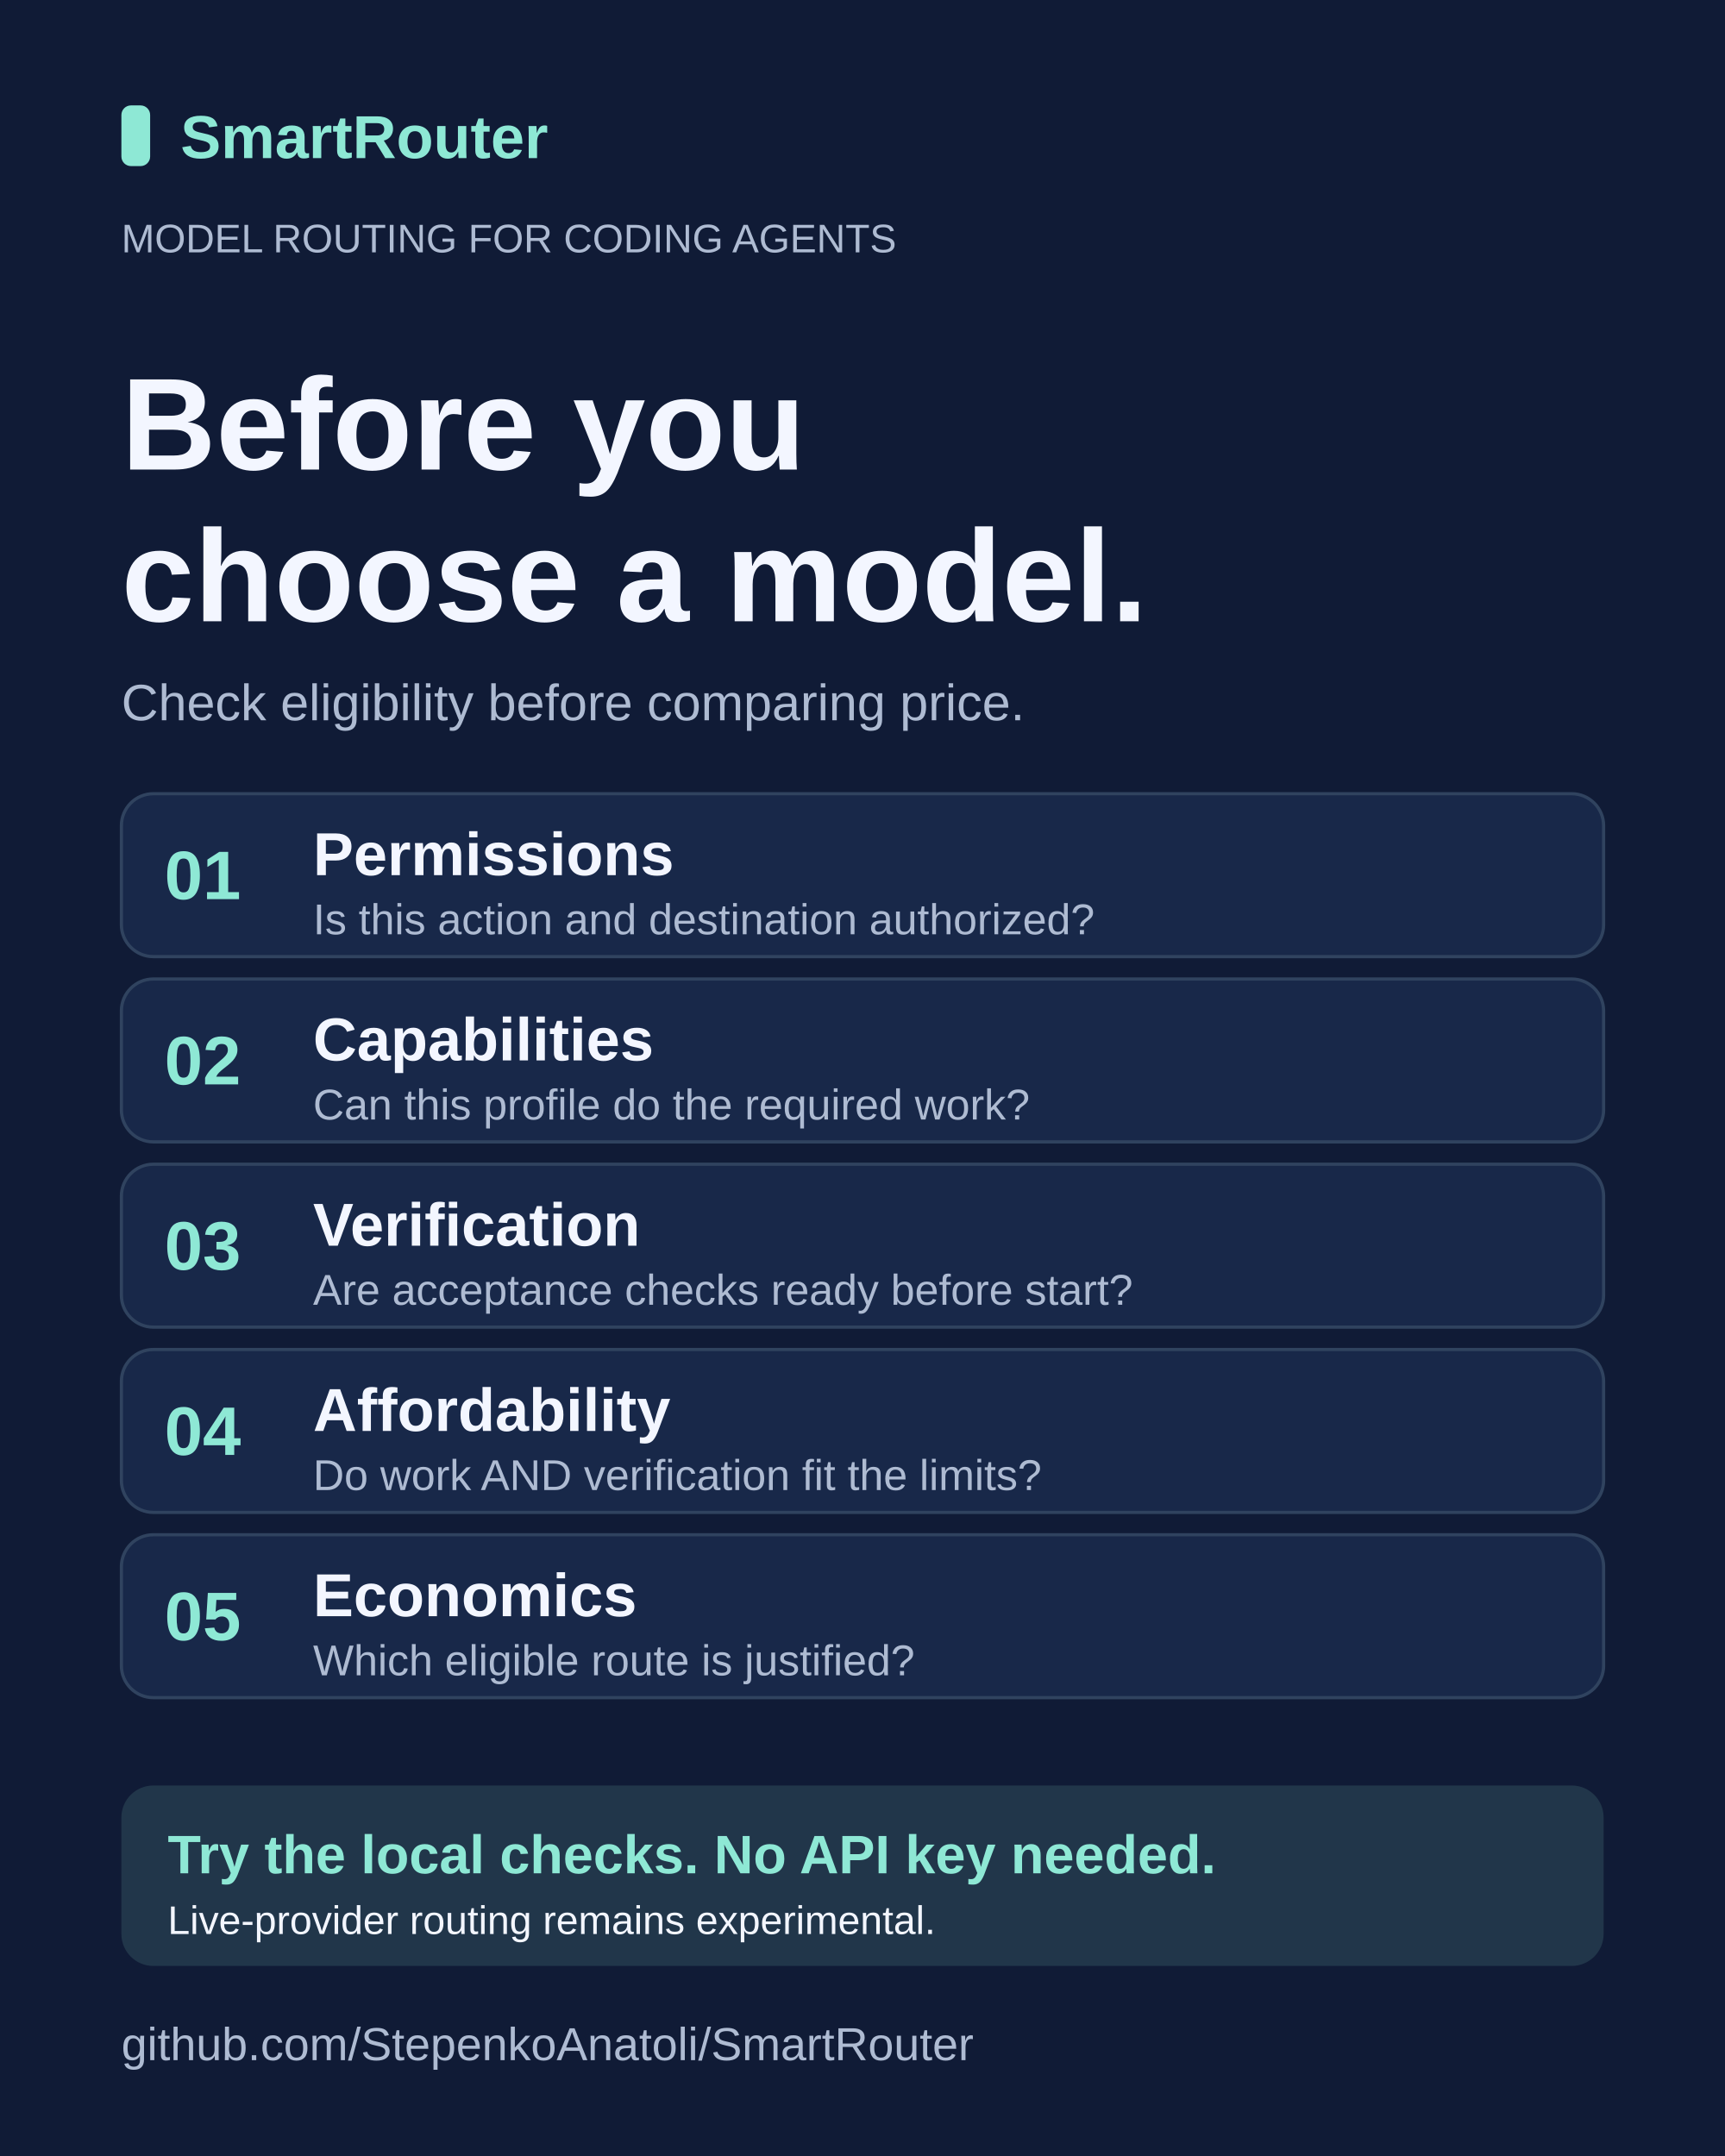
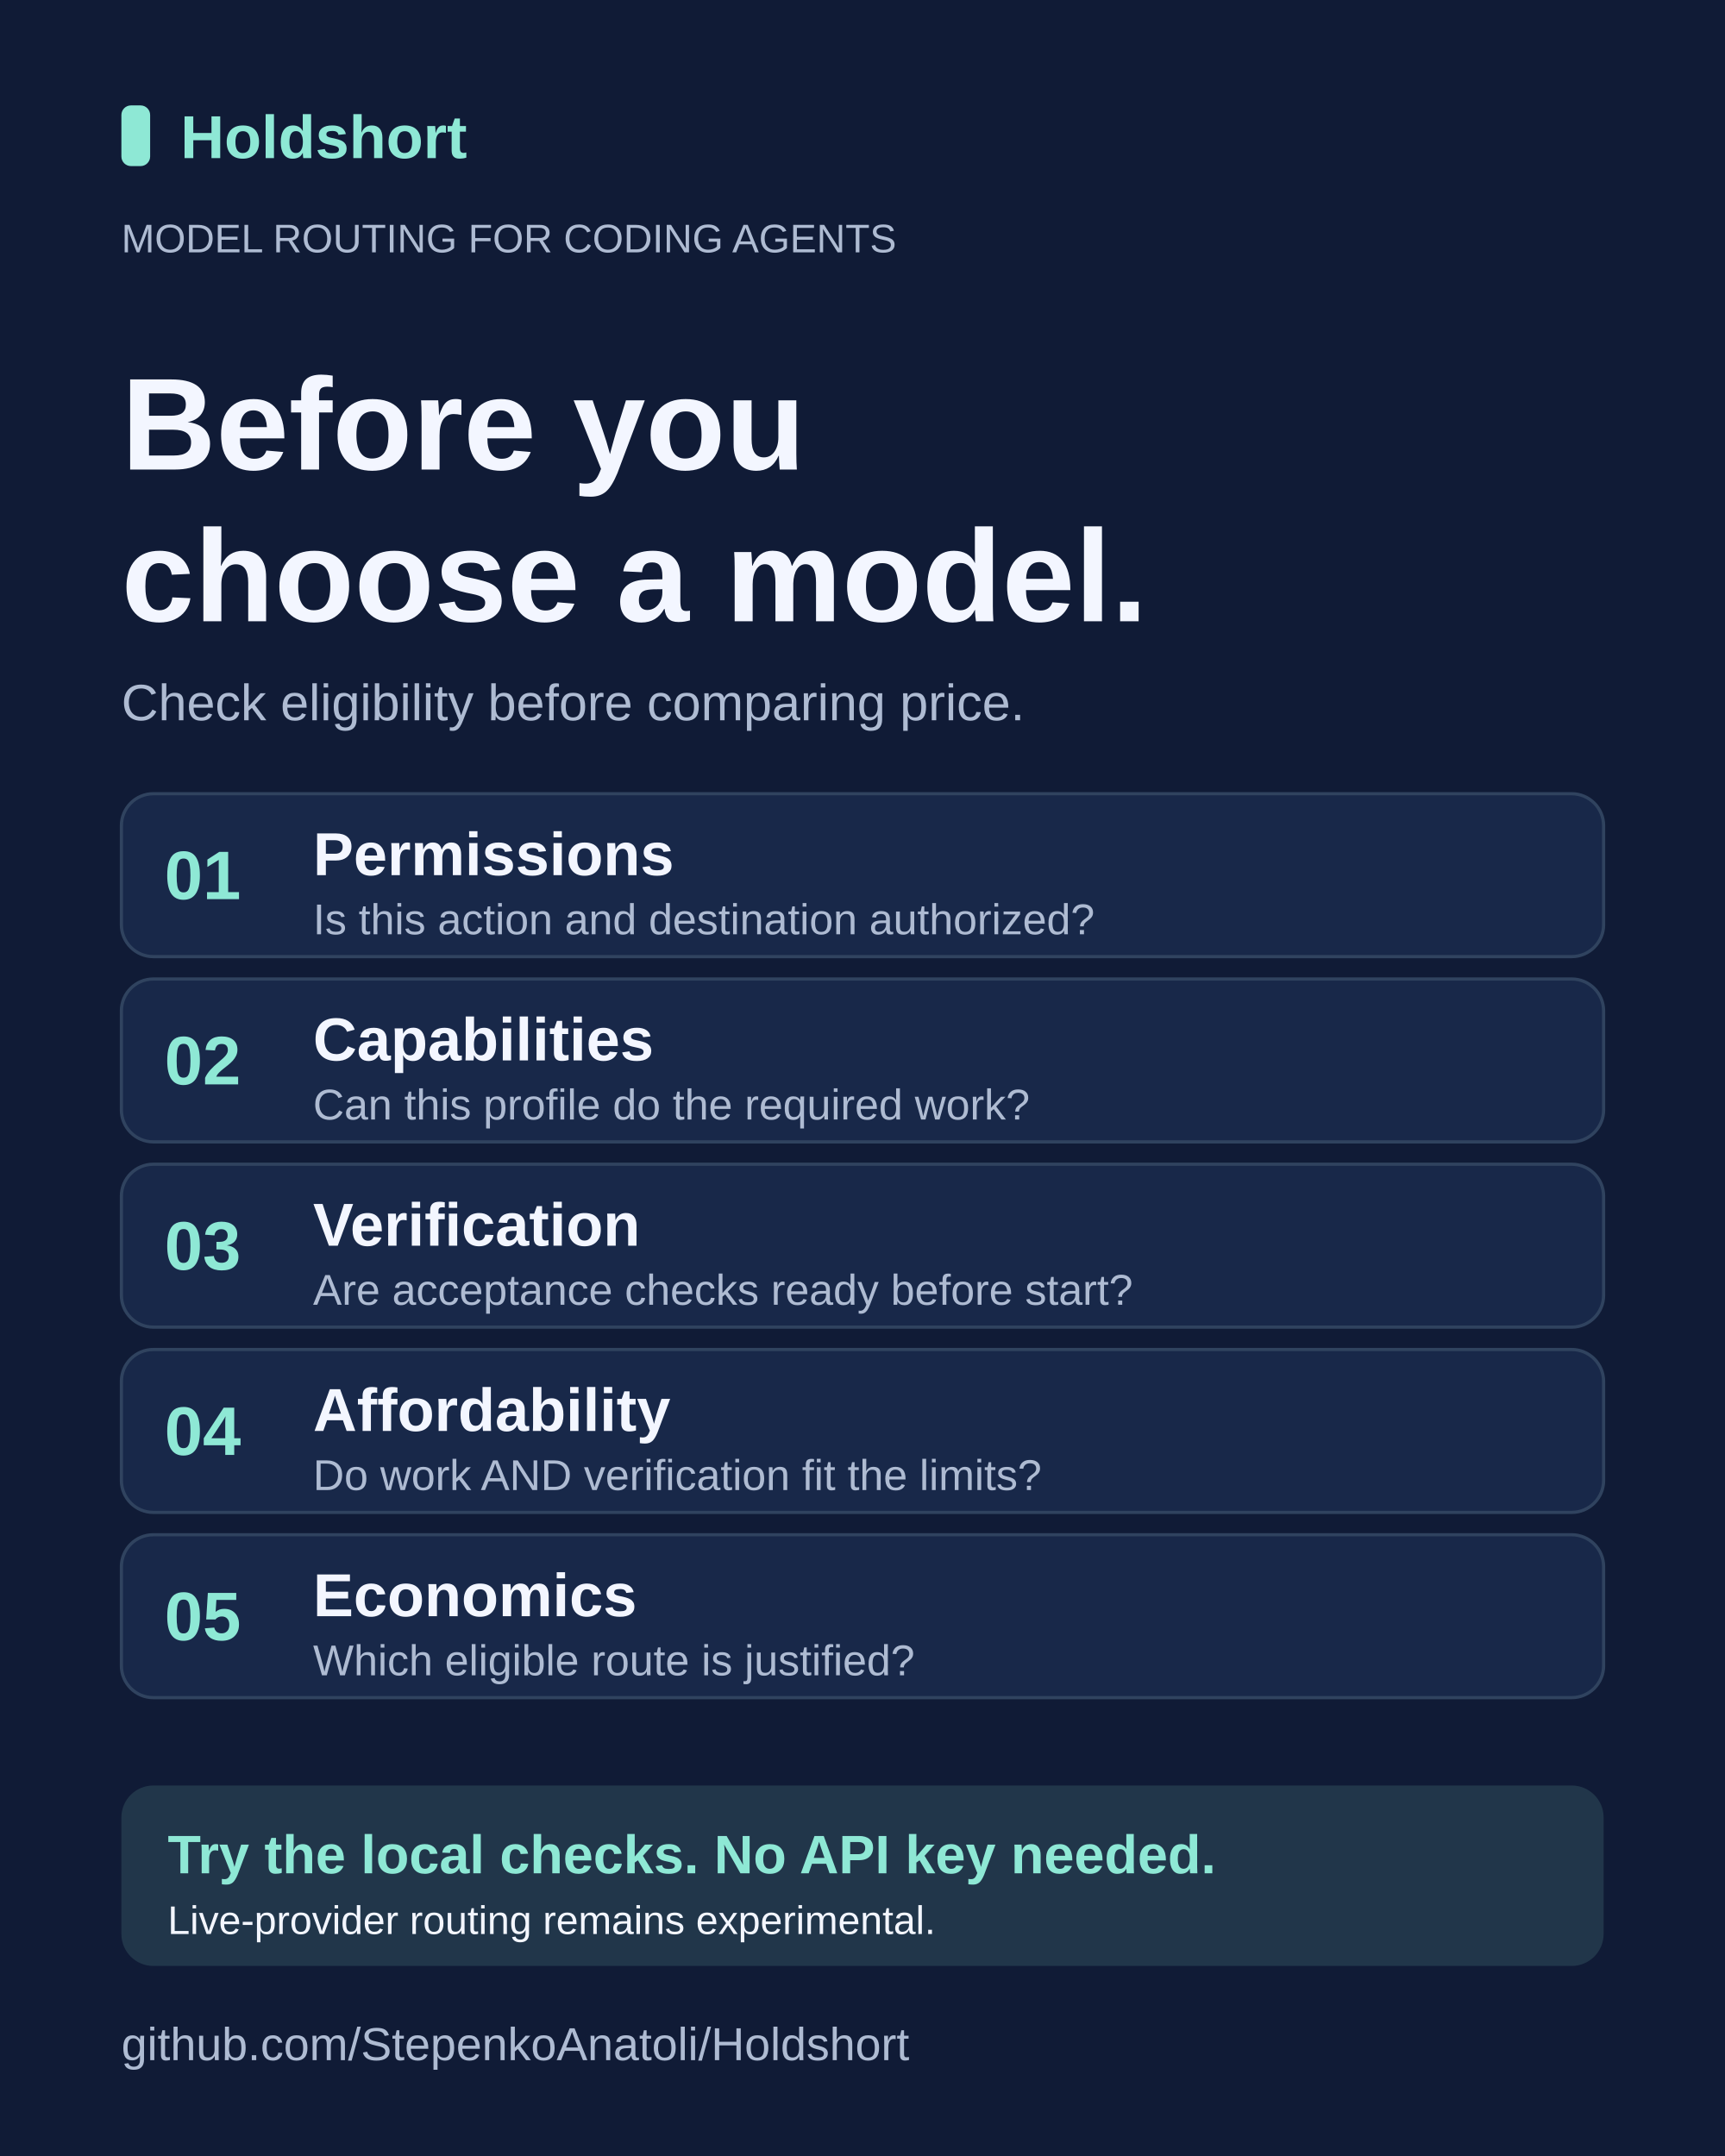
<svg xmlns="http://www.w3.org/2000/svg" width="1080" height="1350" viewBox="0 0 1080 1350">
  <rect width="1080" height="1350" fill="#101b36" />
  <rect x="76" y="66" width="18" height="38" rx="6" fill="#8ee8d5" />
-   <text x="113" y="99" font-family="Segoe UI,Arial,sans-serif" font-size="38" font-weight="700" fill="#8ee8d5">SmartRouter</text>
+   <text x="113" y="99" font-family="Segoe UI,Arial,sans-serif" font-size="38" font-weight="700" fill="#8ee8d5">Holdshort</text>
  <text x="76" y="158" font-family="Segoe UI,Arial,sans-serif" font-size="25" font-weight="400" fill="#aebbd2">MODEL ROUTING FOR CODING AGENTS</text>
  <text x="76" y="294" font-family="Segoe UI,Arial,sans-serif" font-size="82" font-weight="700" fill="#f3f6ff">Before you</text>
  <text x="76" y="389" font-family="Segoe UI,Arial,sans-serif" font-size="82" font-weight="700" fill="#f3f6ff">choose a model.</text>
  <text x="76" y="451" font-family="Segoe UI,Arial,sans-serif" font-size="32" font-weight="400" fill="#aebbd2">Check eligibility before comparing price.</text>
  <rect x="76" y="497" width="928" height="102" rx="20" fill="#182849" stroke="#30435f" stroke-width="2" />
  <text x="103" y="563" font-family="Segoe UI,Arial,sans-serif" font-size="43" font-weight="700" fill="#8ee8d5">01</text>
  <text x="196" y="548" font-family="Segoe UI,Arial,sans-serif" font-size="38" font-weight="700" fill="#f3f6ff">Permissions</text>
  <text x="196" y="585" font-family="Segoe UI,Arial,sans-serif" font-size="27" font-weight="400" fill="#aebbd2">Is this action and destination authorized?</text>
  <rect x="76" y="613" width="928" height="102" rx="20" fill="#182849" stroke="#30435f" stroke-width="2" />
  <text x="103" y="679" font-family="Segoe UI,Arial,sans-serif" font-size="43" font-weight="700" fill="#8ee8d5">02</text>
  <text x="196" y="664" font-family="Segoe UI,Arial,sans-serif" font-size="38" font-weight="700" fill="#f3f6ff">Capabilities</text>
  <text x="196" y="701" font-family="Segoe UI,Arial,sans-serif" font-size="27" font-weight="400" fill="#aebbd2">Can this profile do the required work?</text>
  <rect x="76" y="729" width="928" height="102" rx="20" fill="#182849" stroke="#30435f" stroke-width="2" />
  <text x="103" y="795" font-family="Segoe UI,Arial,sans-serif" font-size="43" font-weight="700" fill="#8ee8d5">03</text>
  <text x="196" y="780" font-family="Segoe UI,Arial,sans-serif" font-size="38" font-weight="700" fill="#f3f6ff">Verification</text>
  <text x="196" y="817" font-family="Segoe UI,Arial,sans-serif" font-size="27" font-weight="400" fill="#aebbd2">Are acceptance checks ready before start?</text>
  <rect x="76" y="845" width="928" height="102" rx="20" fill="#182849" stroke="#30435f" stroke-width="2" />
  <text x="103" y="911" font-family="Segoe UI,Arial,sans-serif" font-size="43" font-weight="700" fill="#8ee8d5">04</text>
  <text x="196" y="896" font-family="Segoe UI,Arial,sans-serif" font-size="38" font-weight="700" fill="#f3f6ff">Affordability</text>
  <text x="196" y="933" font-family="Segoe UI,Arial,sans-serif" font-size="27" font-weight="400" fill="#aebbd2">Do work AND verification fit the limits?</text>
  <rect x="76" y="961" width="928" height="102" rx="20" fill="#182849" stroke="#30435f" stroke-width="2" />
  <text x="103" y="1027" font-family="Segoe UI,Arial,sans-serif" font-size="43" font-weight="700" fill="#8ee8d5">05</text>
  <text x="196" y="1012" font-family="Segoe UI,Arial,sans-serif" font-size="38" font-weight="700" fill="#f3f6ff">Economics</text>
  <text x="196" y="1049" font-family="Segoe UI,Arial,sans-serif" font-size="27" font-weight="400" fill="#aebbd2">Which eligible route is justified?</text>
  <rect x="76" y="1118" width="928" height="113" rx="20" fill="#21364a" />
  <text x="105" y="1173" font-family="Segoe UI,Arial,sans-serif" font-size="34" font-weight="700" fill="#8ee8d5">Try the local checks. No API key needed.</text>
  <text x="105" y="1211" font-family="Segoe UI,Arial,sans-serif" font-size="25" font-weight="400" fill="#f3f6ff">Live-provider routing remains experimental.</text>
-   <text x="76" y="1290" font-family="Segoe UI,Arial,sans-serif" font-size="29" font-weight="400" fill="#aebbd2">github.com/StepenkoAnatoli/SmartRouter</text>
+   <text x="76" y="1290" font-family="Segoe UI,Arial,sans-serif" font-size="29" font-weight="400" fill="#aebbd2">github.com/StepenkoAnatoli/Holdshort</text>
</svg>
